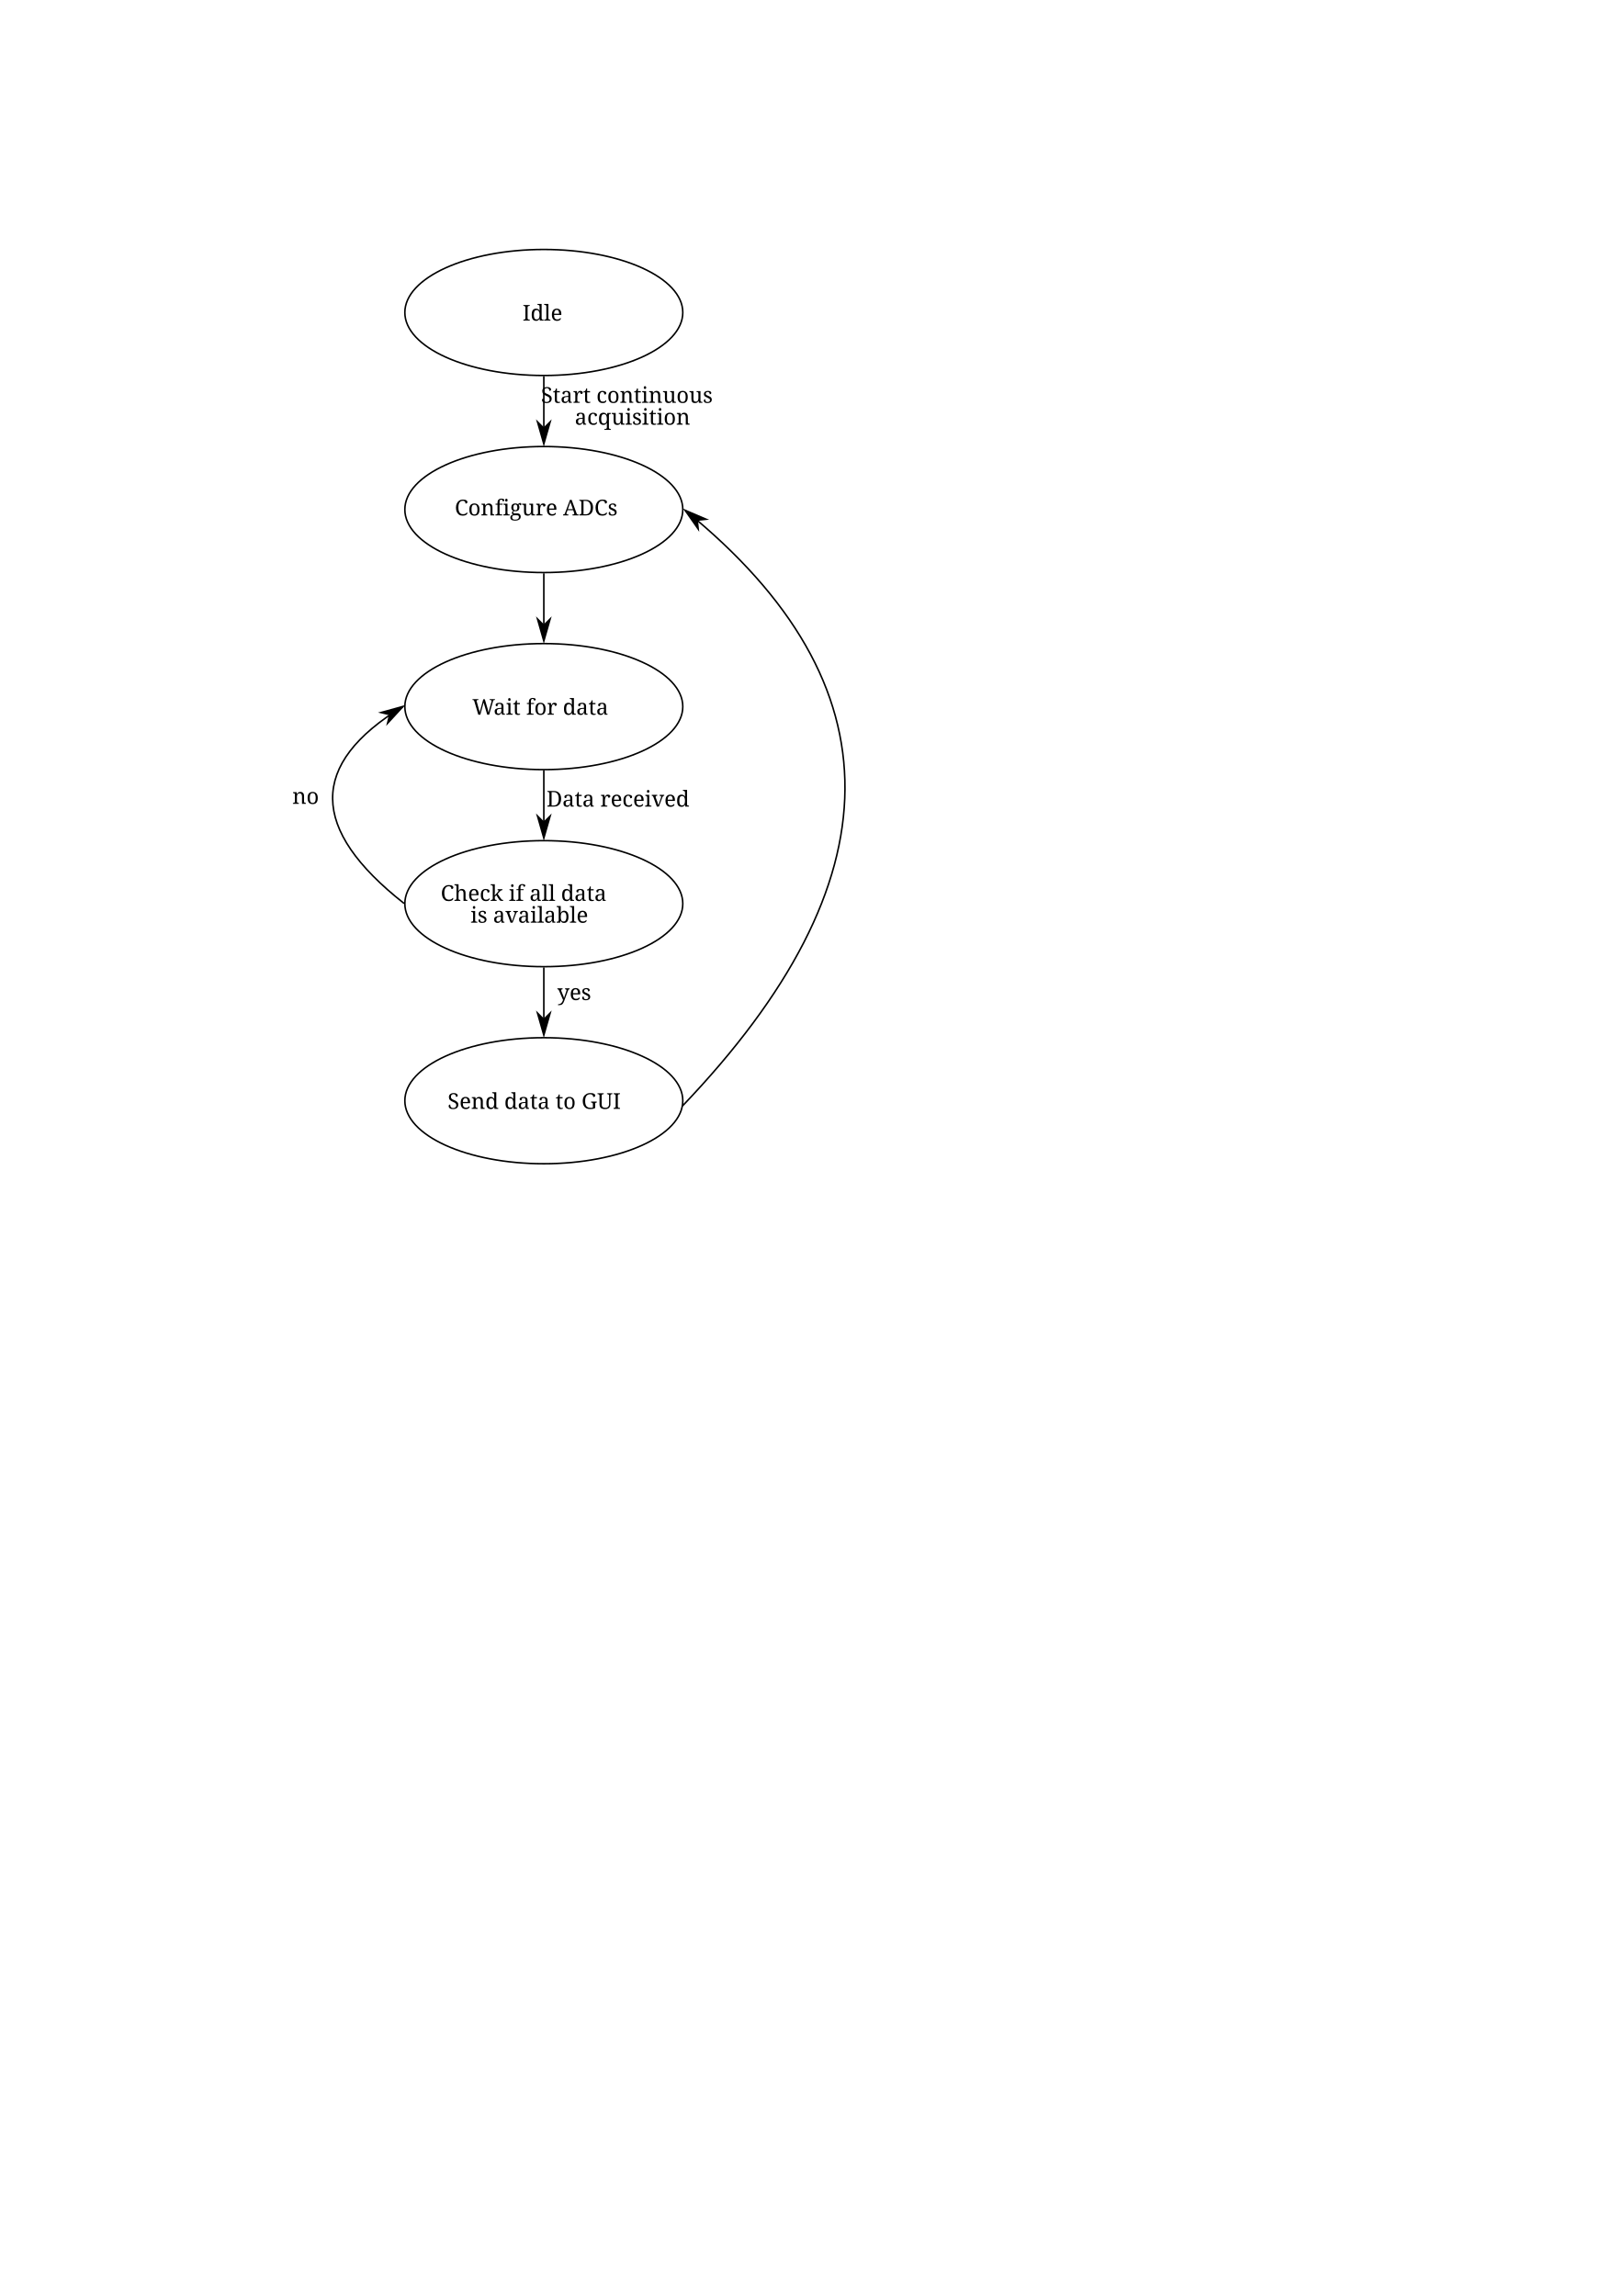
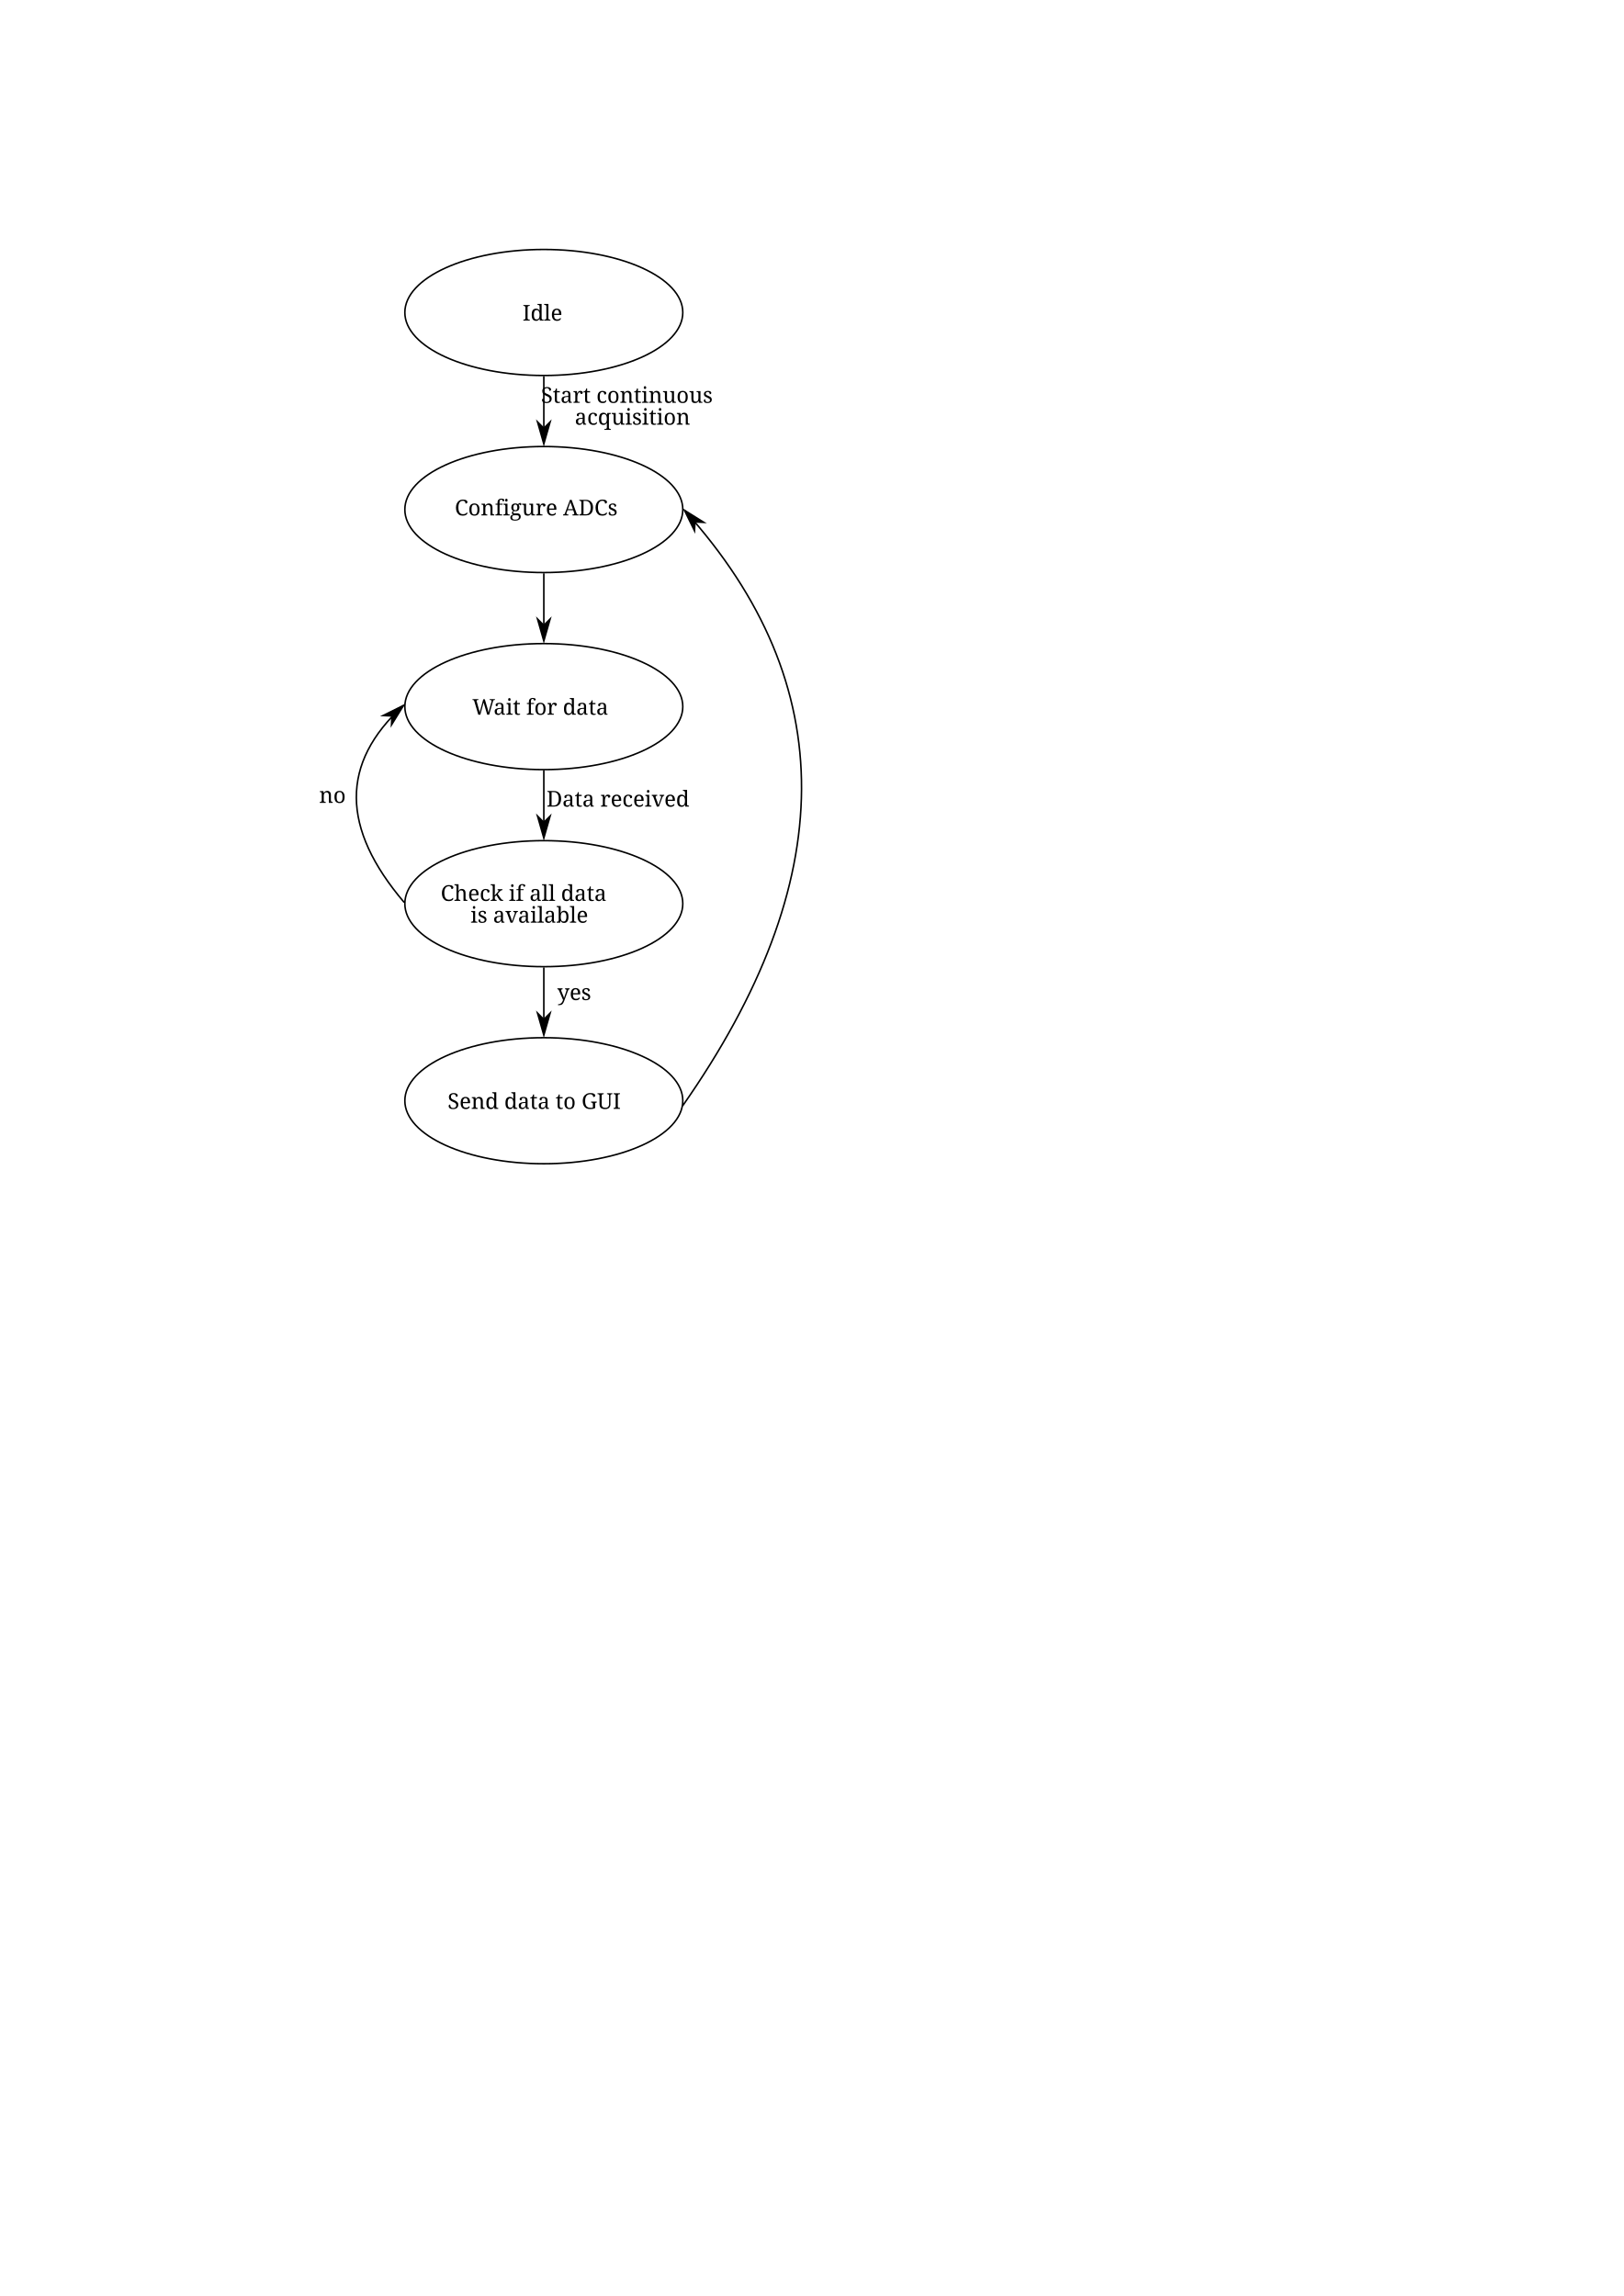
<svg xmlns="http://www.w3.org/2000/svg" width="210mm" height="297mm" viewBox="0 0 210 297" version="1.1" id="svg8">
  <defs id="defs2">
    <marker style="overflow:visible;" id="marker1506" refX="0.0" refY="0.0" orient="auto">
      <path transform="scale(0.8) rotate(180) translate(12.5,0)" style="fill-rule:evenodd;stroke:#000000;stroke-width:1pt;stroke-opacity:1;fill:#000000;fill-opacity:1" d="M 0.0,0.0 L 5.0,-5.0 L -12.5,0.0 L 5.0,5.0 L 0.0,0.0 z " id="path1504" />
    </marker>
    <marker orient="auto" refY="0.0" refX="0.0" id="Arrow1Lend" style="overflow:visible;">
      <path id="path930" d="M 0.0,0.0 L 5.0,-5.0 L -12.5,0.0 L 5.0,5.0 L 0.0,0.0 z " style="fill-rule:evenodd;stroke:#000000;stroke-width:1pt;stroke-opacity:1;fill:#000000;fill-opacity:1" transform="scale(0.8) rotate(180) translate(12.5,0)" />
    </marker>
    <marker orient="auto" refY="0" refX="0" id="Arrow1Lend-0" style="overflow:visible">
      <path id="path930-9" d="M 0,0 5,-5 -12.5,0 5,5 Z" style="fill:#000000;fill-opacity:1;fill-rule:evenodd;stroke:#000000;stroke-width:1pt;stroke-opacity:1" transform="matrix(-0.8,0,0,-0.8,-10,0)" />
    </marker>
    <marker orient="auto" refY="0" refX="0" id="Arrow1Lend-6" style="overflow:visible">
      <path id="path930-0" d="M 0,0 5,-5 -12.5,0 5,5 Z" style="fill:#000000;fill-opacity:1;fill-rule:evenodd;stroke:#000000;stroke-width:1pt;stroke-opacity:1" transform="matrix(-0.8,0,0,-0.8,-10,0)" />
    </marker>
    <marker style="overflow:visible" id="marker1506-9" refX="0" refY="0" orient="auto">
      <path transform="matrix(-0.8,0,0,-0.8,-10,0)" style="fill:#000000;fill-opacity:1;fill-rule:evenodd;stroke:#000000;stroke-width:1pt;stroke-opacity:1" d="M 0,0 5,-5 -12.5,0 5,5 Z" id="path1504-2" />
    </marker>
    <marker orient="auto" refY="0" refX="0" id="Arrow1Lend-6-2" style="overflow:visible">
      <path id="path930-0-3" d="M 0,0 5,-5 -12.5,0 5,5 Z" style="fill:#000000;fill-opacity:1;fill-rule:evenodd;stroke:#000000;stroke-width:1pt;stroke-opacity:1" transform="matrix(-0.8,0,0,-0.8,-10,0)" />
    </marker>
    <marker style="overflow:visible" id="marker1506-2" refX="0" refY="0" orient="auto">
      <path transform="matrix(-0.8,0,0,-0.8,-10,0)" style="fill:#000000;fill-opacity:1;fill-rule:evenodd;stroke:#000000;stroke-width:1pt;stroke-opacity:1" d="M 0,0 5,-5 -12.5,0 5,5 Z" id="path1504-28" />
    </marker>
  </defs>
  <g id="layer1">
    <ellipse style="opacity:1;fill:none;fill-opacity:0.99;fill-rule:nonzero;stroke:#000000;stroke-width:0.2;stroke-linecap:butt;stroke-miterlimit:4;stroke-dasharray:none;stroke-dashoffset:0;stroke-opacity:1;paint-order:markers stroke fill" id="path863" cx="70.335" cy="65.912" rx="17.974" ry="8.152" />
    <text xml:space="preserve" style="font-style:normal;font-weight:normal;font-size:2.822px;line-height:1;font-family:serif;text-align:center;letter-spacing:0px;word-spacing:0px;text-anchor:middle;fill:#000000;fill-opacity:1;stroke:none;stroke-width:0.265;-inkscape-font-specification:serif;font-stretch:normal;font-variant:normal;" x="83.635" y="52.112" id="text867">
      <tspan id="tspan865" x="83.635" y="52.112" style="line-height:1;text-align:center;text-anchor:middle;stroke-width:0.265;-inkscape-font-specification:serif;font-family:serif;font-weight:normal;font-style:normal;font-stretch:normal;font-variant:normal;">Start continuous</tspan>
      <tspan x="83.635" y="54.934" style="line-height:1;text-align:center;text-anchor:middle;stroke-width:0.265;-inkscape-font-specification:serif;font-family:serif;font-weight:normal;font-style:normal;font-stretch:normal;font-variant:normal;" id="tspan871">acquisition</tspan>
    </text>
    <ellipse style="opacity:1;fill:none;fill-opacity:0.99;fill-rule:nonzero;stroke:#000000;stroke-width:0.2;stroke-linecap:butt;stroke-miterlimit:4;stroke-dasharray:none;stroke-dashoffset:0;stroke-opacity:1;paint-order:markers stroke fill" id="path863-3" cx="70.335" cy="40.421" rx="17.974" ry="8.152" />
    <ellipse style="opacity:1;fill:none;fill-opacity:0.99;fill-rule:nonzero;stroke:#000000;stroke-width:0.2;stroke-linecap:butt;stroke-miterlimit:4;stroke-dasharray:none;stroke-dashoffset:0;stroke-opacity:1;paint-order:markers stroke fill" id="path863-5" cx="70.335" cy="91.403" rx="17.974" ry="8.152" />
    <ellipse style="opacity:1;fill:none;fill-opacity:0.99;fill-rule:nonzero;stroke:#000000;stroke-width:0.2;stroke-linecap:butt;stroke-miterlimit:4;stroke-dasharray:none;stroke-dashoffset:0;stroke-opacity:1;paint-order:markers stroke fill" id="path863-6" cx="70.335" cy="116.894" rx="17.974" ry="8.152" />
    <ellipse style="opacity:1;fill:none;fill-opacity:0.99;fill-rule:nonzero;stroke:#000000;stroke-width:0.2;stroke-linecap:butt;stroke-miterlimit:4;stroke-dasharray:none;stroke-dashoffset:0;stroke-opacity:1;paint-order:markers stroke fill" id="path863-2" cx="70.335" cy="142.385" rx="17.974" ry="8.152" />
    <text xml:space="preserve" style="font-style:normal;font-variant:normal;font-weight:normal;font-stretch:normal;font-size:2.822px;line-height:0;font-family:serif;-inkscape-font-specification:serif;letter-spacing:0px;word-spacing:0px;fill:#000000;fill-opacity:1;stroke:none;stroke-width:0.265" x="67.579" y="41.473" id="text923">
      <tspan id="tspan921" x="67.579" y="41.473" style="font-style:normal;font-variant:normal;font-weight:normal;font-stretch:normal;font-family:serif;-inkscape-font-specification:serif;stroke-width:0.265">Idle</tspan>
    </text>
    <path style="fill:none;stroke:#000000;stroke-width:0.2;stroke-linecap:butt;stroke-linejoin:miter;stroke-miterlimit:4;stroke-dasharray:none;stroke-opacity:1;marker-end:url(#Arrow1Lend)" d="m 70.335,48.67 v 8.73" id="path925" />
    <text xml:space="preserve" style="font-style:normal;font-variant:normal;font-weight:normal;font-stretch:normal;font-size:2.822px;line-height:0;font-family:serif;-inkscape-font-specification:serif;letter-spacing:0px;word-spacing:0px;fill:#000000;fill-opacity:1;stroke:none;stroke-width:0.265" x="58.817" y="66.671" id="text923-9">
      <tspan id="tspan921-1" x="58.817" y="66.671" style="font-style:normal;font-variant:normal;font-weight:normal;font-stretch:normal;font-family:serif;-inkscape-font-specification:serif;stroke-width:0.265">Configure ADCs</tspan>
    </text>
    <text xml:space="preserve" style="font-style:normal;font-variant:normal;font-weight:normal;font-stretch:normal;font-size:2.822px;line-height:0;font-family:serif;-inkscape-font-specification:serif;letter-spacing:0px;word-spacing:0px;fill:#000000;fill-opacity:1;stroke:none;stroke-width:0.265" x="61.079" y="92.455" id="text923-9-2">
      <tspan id="tspan921-1-7" x="61.079" y="92.455" style="font-style:normal;font-variant:normal;font-weight:normal;font-stretch:normal;font-family:serif;-inkscape-font-specification:serif;stroke-width:0.265">Wait for data</tspan>
    </text>
    <path style="fill:none;stroke:#000000;stroke-width:0.2;stroke-linecap:butt;stroke-linejoin:miter;stroke-miterlimit:4;stroke-dasharray:none;stroke-opacity:1;marker-end:url(#Arrow1Lend-0)" d="m 70.335,74.164 v 8.73" id="path925-3" />
    <path style="fill:none;stroke:#000000;stroke-width:0.2;stroke-linecap:butt;stroke-linejoin:miter;stroke-miterlimit:4;stroke-dasharray:none;stroke-opacity:1;marker-end:url(#Arrow1Lend-6)" d="m 70.335,99.655 v 8.73" id="path925-6" />
    <text xml:space="preserve" style="font-style:normal;font-variant:normal;font-weight:normal;font-stretch:normal;font-size:2.822px;line-height:1;font-family:serif;-inkscape-font-specification:serif;text-align:center;letter-spacing:0px;word-spacing:0px;text-anchor:middle;fill:#000000;fill-opacity:1;stroke:none;stroke-width:0.265" x="70.295" y="116.535" id="text923-9-2-2">
      <tspan id="tspan921-1-7-6" x="70.295" y="116.535" style="font-style:normal;font-variant:normal;font-weight:normal;font-stretch:normal;line-height:1;font-family:serif;-inkscape-font-specification:serif;text-align:center;text-anchor:middle;stroke-width:0.265">Check if all data</tspan>
      <tspan x="70.295" y="119.357" style="font-style:normal;font-variant:normal;font-weight:normal;font-stretch:normal;line-height:1;font-family:serif;-inkscape-font-specification:serif;text-align:center;text-anchor:middle;stroke-width:0.265" id="tspan1471">is available</tspan>
    </text>
    <text xml:space="preserve" style="font-style:normal;font-weight:normal;font-size:2.822px;line-height:1;font-family:serif;text-align:center;letter-spacing:0px;word-spacing:0px;text-anchor:middle;fill:#000000;fill-opacity:1;stroke:none;stroke-width:0.265;-inkscape-font-specification:serif;font-stretch:normal;font-variant:normal;" x="81.753" y="104.337" id="text867-1">
      <tspan x="81.753" y="104.337" style="line-height:1;text-align:center;text-anchor:middle;stroke-width:0.265;-inkscape-font-specification:serif;font-family:serif;font-weight:normal;font-style:normal;font-stretch:normal;font-variant:normal;" id="tspan871-7">Data received</tspan>
    </text>
-     <path style="fill:none;stroke:#000000;stroke-width:0.2;stroke-linecap:butt;stroke-linejoin:miter;stroke-miterlimit:4;stroke-dasharray:none;stroke-opacity:1;marker-end:url(#marker1506)" d="M 52.271,116.872 C 40.039,107.257 39.888,98.852 52.115,91.392" id="path8664" />
+     <path style="fill:none;stroke:#000000;stroke-width:0.2;stroke-linecap:butt;stroke-linejoin:miter;stroke-miterlimit:4;stroke-dasharray:none;stroke-opacity:1;marker-end:url(#marker1506)" d="M 52.28,116.739 C 44.094,107.125 43.993,98.72 52.176,91.26" id="path8664" />
    <path style="fill:none;stroke:#000000;stroke-width:0.2;stroke-linecap:butt;stroke-linejoin:miter;stroke-miterlimit:4;stroke-dasharray:none;stroke-opacity:1;marker-end:url(#Arrow1Lend-6-2)" d="m 70.335,125.145 v 8.73" id="path925-6-7" />
    <text xml:space="preserve" style="font-style:normal;font-weight:normal;font-size:2.822px;line-height:0;font-family:serif;letter-spacing:0px;word-spacing:0px;fill:#000000;fill-opacity:1;stroke:none;stroke-width:0.265;-inkscape-font-specification:serif;font-stretch:normal;font-variant:normal;" x="72.071" y="129.36" id="text10292">
      <tspan id="tspan10290" x="72.071" y="129.36" style="stroke-width:0.265;-inkscape-font-specification:serif;font-family:serif;font-weight:normal;font-style:normal;font-stretch:normal;font-variant:normal;">yes</tspan>
    </text>
    <text xml:space="preserve" style="font-style:normal;font-variant:normal;font-weight:normal;font-stretch:normal;font-size:2.822px;line-height:0;font-family:serif;-inkscape-font-specification:serif;letter-spacing:0px;word-spacing:0px;fill:#000000;fill-opacity:1;stroke:none;stroke-width:0.265" x="57.886" y="143.437" id="text10296">
      <tspan id="tspan10294" x="57.886" y="143.437" style="font-style:normal;font-variant:normal;font-weight:normal;font-stretch:normal;font-family:serif;-inkscape-font-specification:serif;stroke-width:0.265">Send data to GUI</tspan>
    </text>
-     <text xml:space="preserve" style="font-style:normal;font-weight:normal;font-size:2.822px;line-height:0;font-family:serif;letter-spacing:0px;word-spacing:0px;fill:#000000;fill-opacity:1;stroke:none;stroke-width:0.265;-inkscape-font-specification:serif;font-stretch:normal;font-variant:normal;" x="37.809" y="103.986" id="text10292-5">
-       <tspan x="37.809" y="103.986" style="stroke-width:0.265;-inkscape-font-specification:serif;font-family:serif;font-weight:normal;font-style:normal;font-stretch:normal;font-variant:normal;" id="tspan10316">no</tspan>
+     <text xml:space="preserve" style="font-style:normal;font-variant:normal;font-weight:normal;font-stretch:normal;font-size:2.822px;line-height:0;font-family:serif;-inkscape-font-specification:serif;letter-spacing:0px;word-spacing:0px;fill:#000000;fill-opacity:1;stroke:none;stroke-width:0.265" x="41.282" y="103.854" id="text10292-5">
+       <tspan x="41.282" y="103.854" style="font-style:normal;font-variant:normal;font-weight:normal;font-stretch:normal;font-family:serif;-inkscape-font-specification:serif;stroke-width:0.265" id="tspan10316">no</tspan>
    </text>
-     <path style="fill:none;stroke:#000000;stroke-width:0.2;stroke-linecap:butt;stroke-linejoin:miter;stroke-miterlimit:4;stroke-dasharray:none;stroke-opacity:1;marker-end:url(#marker1506-2)" d="M 88.265,143.065 C 116.057,113.991 116.4,88.577 88.62,66.019" id="path8664-9" />
+     <path style="fill:none;stroke:#000000;stroke-width:0.2;stroke-linecap:butt;stroke-linejoin:miter;stroke-miterlimit:4;stroke-dasharray:none;stroke-opacity:1;marker-end:url(#marker1506-2)" d="M 88.277,143.065 C 108.626,113.991 108.877,88.577 88.537,66.019" id="path8664-9" />
  </g>
</svg>
